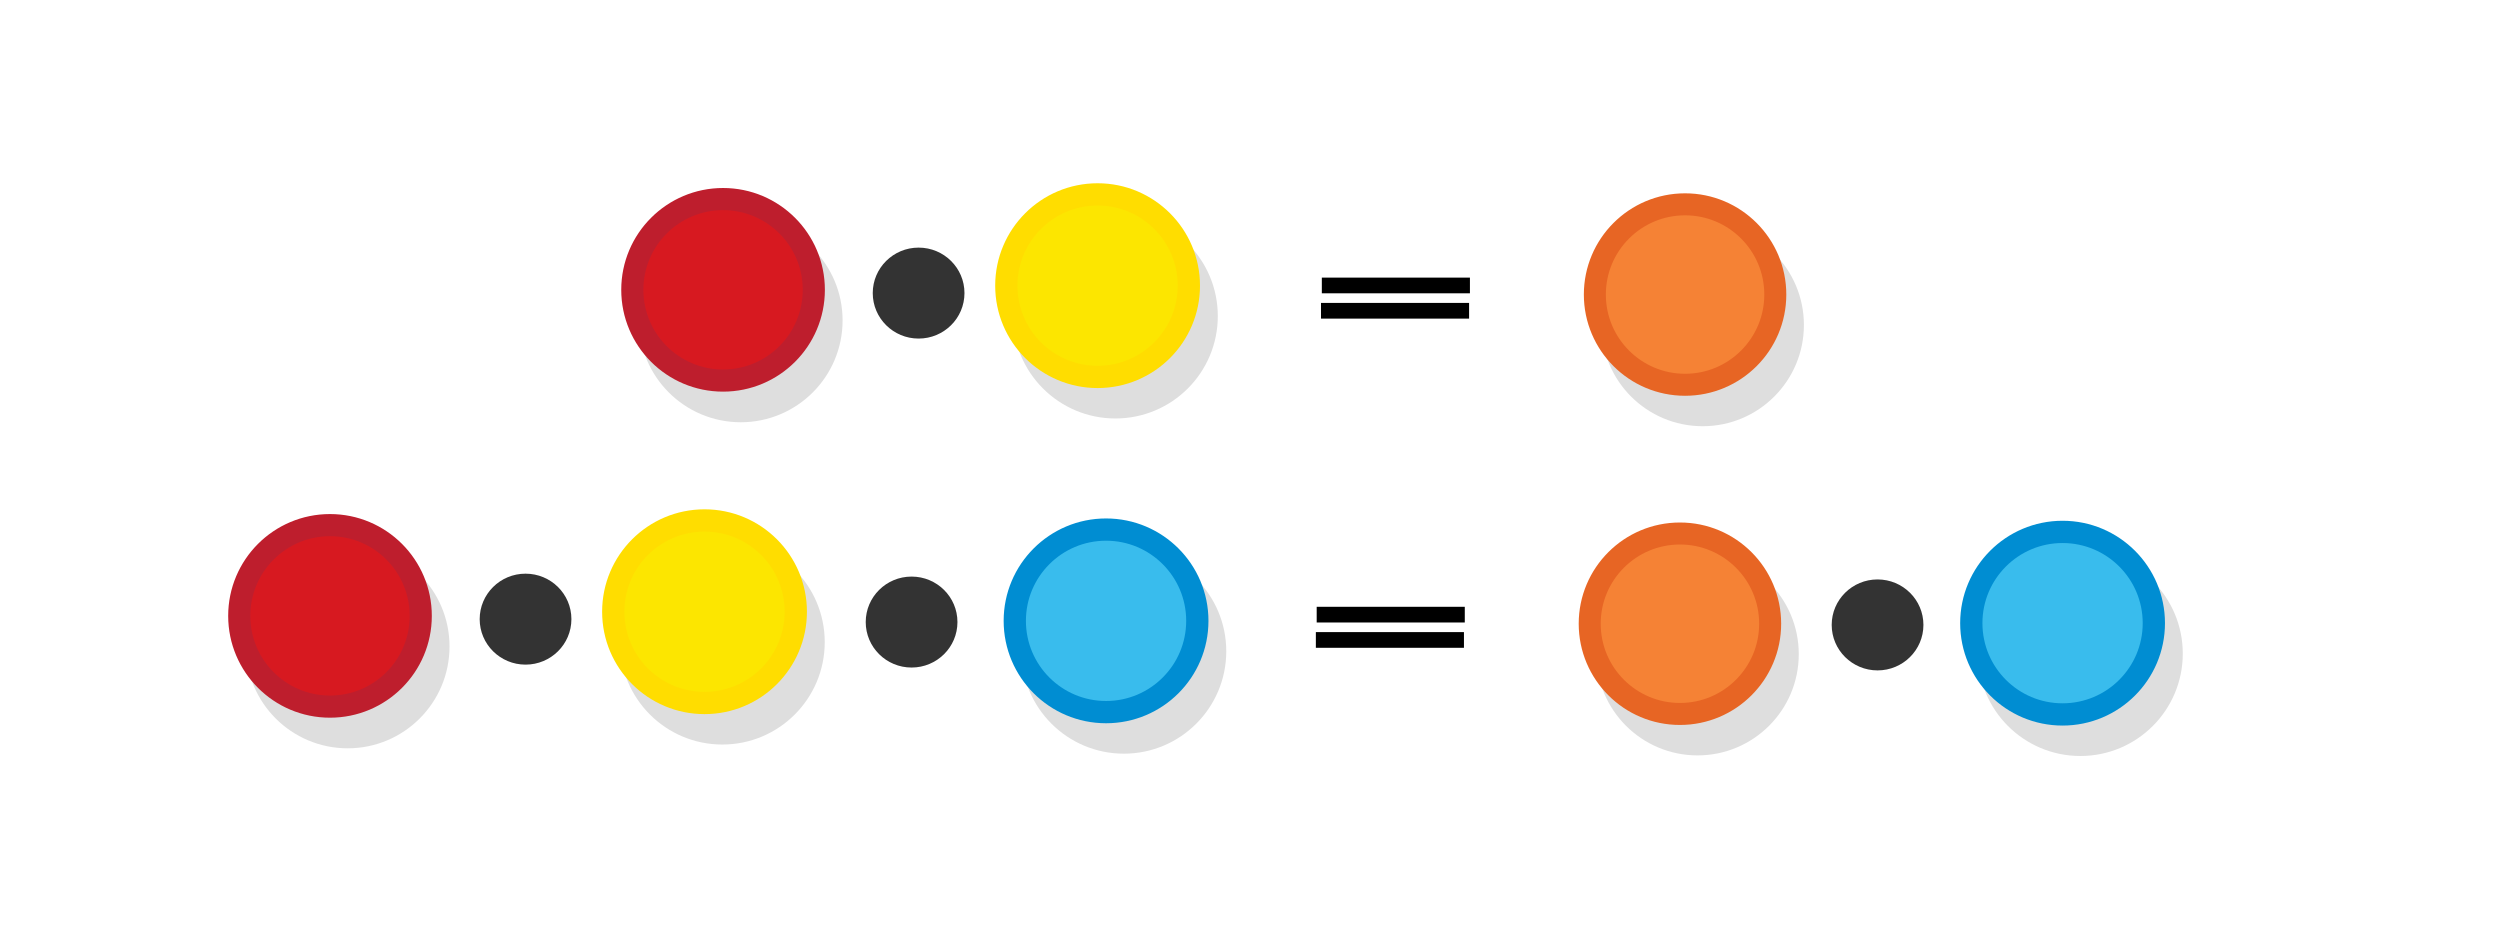
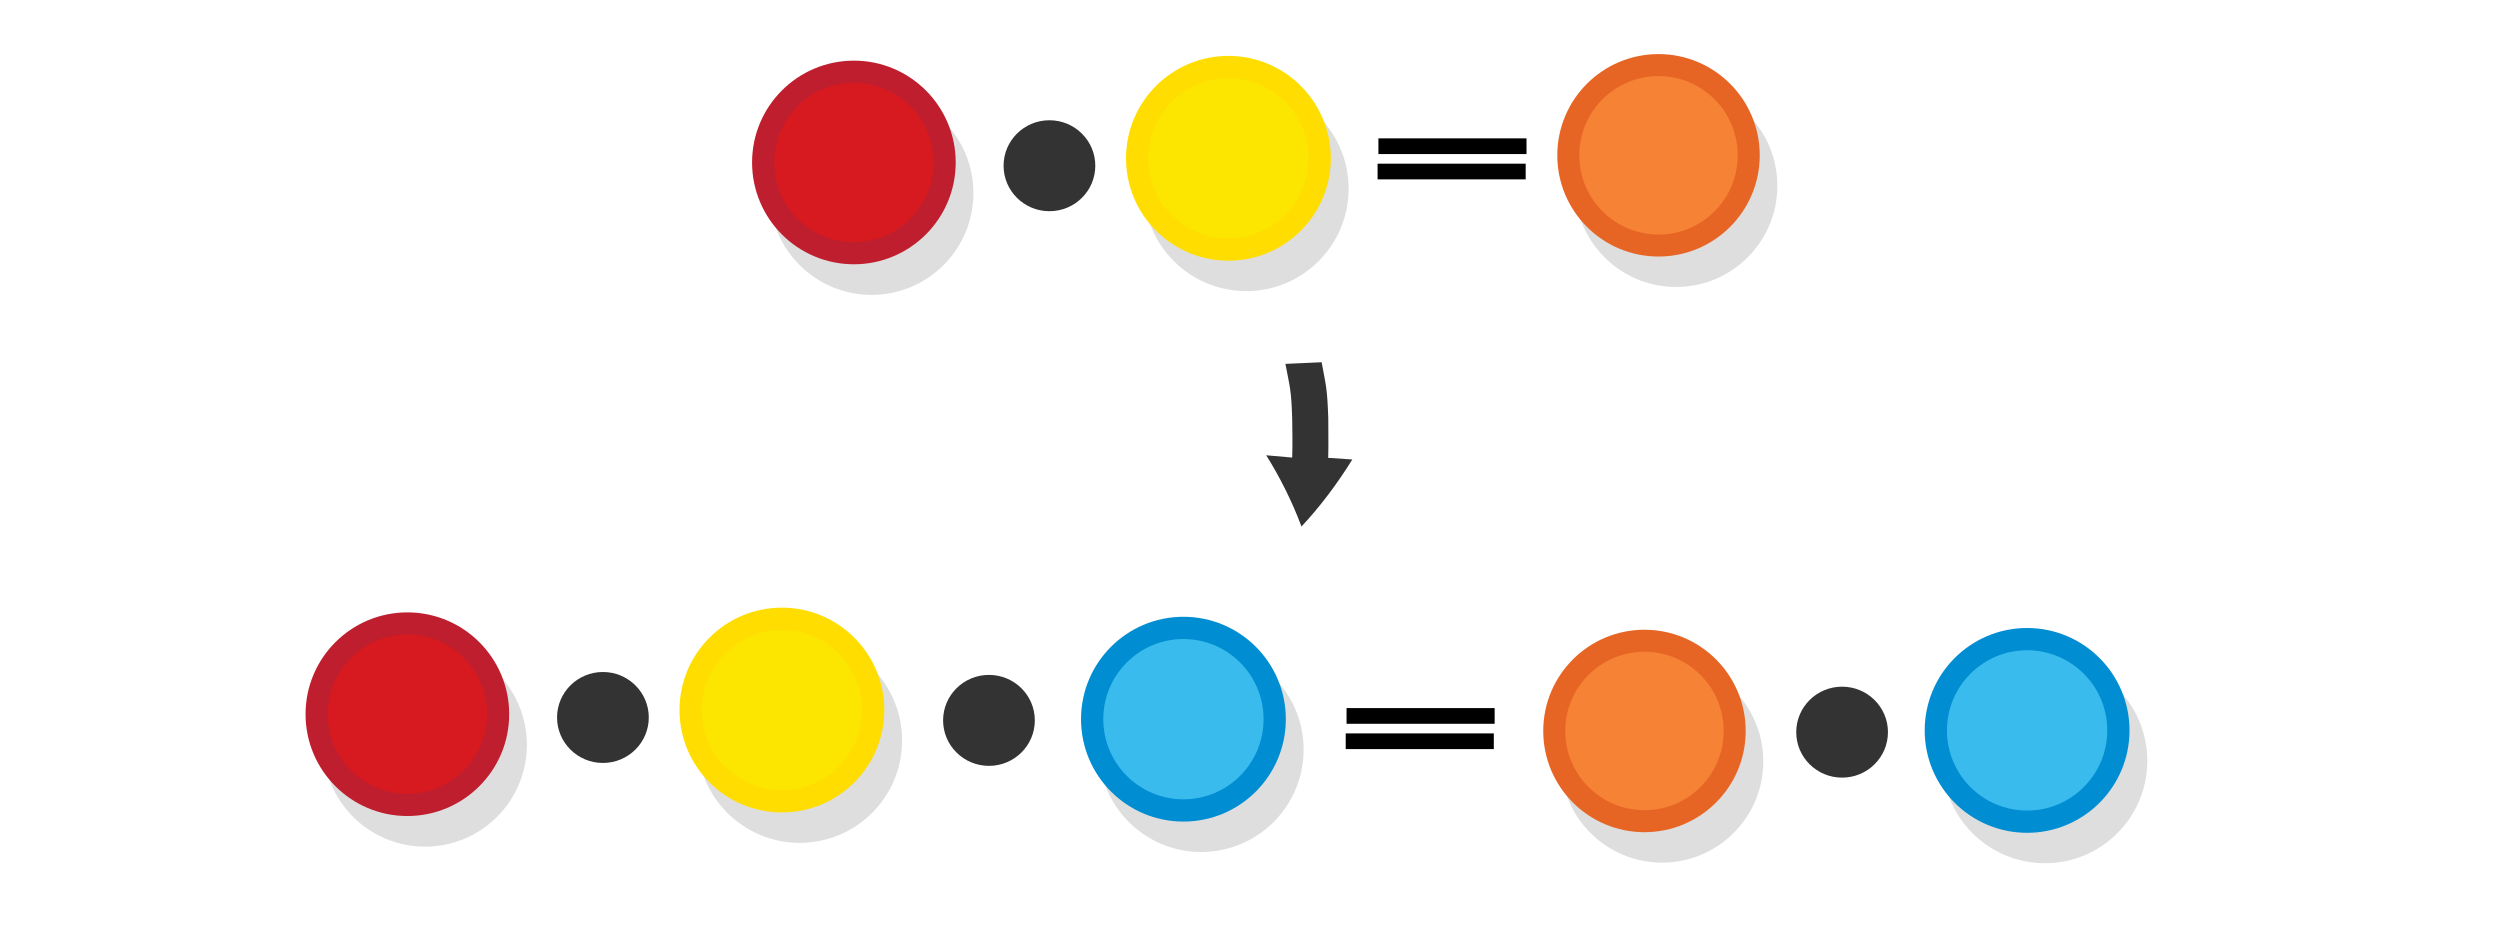
<svg xmlns="http://www.w3.org/2000/svg" viewBox="0 0 595.3 223" version="1.1" id="svg290" width="595.3" height="223">
  <defs id="defs294">
    </defs>
-   <circle cx="172.003" cy="152.906" r="21.733" id="circle258-8" style="opacity:0.13;stroke:#000000;stroke-width:5.301;stroke-miterlimit:10" />
-   <circle cx="267.614" cy="155.081" r="21.733" id="circle260-7" style="opacity:0.13;stroke:#000000;stroke-width:5.301;stroke-miterlimit:10" />
-   <circle fill="#fce600" stroke="#ffdd00" cx="167.762" cy="145.662" r="21.733" id="circle272-3" style="stroke-width:5.301;stroke-miterlimit:10" />
-   <circle fill="#39bced" stroke="#008dd2" cx="263.374" cy="147.837" r="21.733" id="circle274-5" style="stroke-width:5.301;stroke-miterlimit:10" />
-   <ellipse style="fill:#333333;fill-rule:evenodd;stroke-width:1.627" id="path357-1" cx="217.067" cy="148.125" rx="10.921" ry="10.829" />
-   <circle cx="82.795" cy="153.944" r="21.609" id="circle3369-5" style="opacity:0.13;stroke:#000000;stroke-width:5.271;stroke-miterlimit:10" />
-   <circle fill="#d71920" stroke="#be1e2d" cx="78.579" cy="146.653" r="21.609" id="circle3383-7" style="stroke-width:5.271;stroke-miterlimit:10" />
-   <ellipse style="fill:#333333;fill-rule:evenodd;stroke-width:1.627" id="path357-4-0" cx="125.142" cy="147.432" rx="10.921" ry="10.829" />
-   <circle cx="495.38" cy="155.634" r="21.733" id="circle260-7-6" style="opacity:0.13;stroke:#000000;stroke-width:5.301;stroke-miterlimit:10" />
-   <circle fill="#39bced" stroke="#008dd2" cx="491.139" cy="148.389" r="21.733" id="circle274-5-2" style="stroke-width:5.301;stroke-miterlimit:10" />
-   <ellipse style="fill:#333333;fill-rule:evenodd;stroke-width:1.627" id="path357-1-9" cx="447.084" cy="148.806" rx="10.921" ry="10.829" />
-   <circle cx="404.219" cy="155.772" r="21.484" id="circle3371" style="opacity:0.13;stroke:#000000;stroke-width:5.24;stroke-miterlimit:10" />
-   <circle fill="#f58235" stroke="#e76524" cx="400.026" cy="148.523" r="21.484" id="circle3385" style="stroke-width:5.24;stroke-miterlimit:10" />
-   <rect style="fill:#000000;fill-rule:evenodd;stroke-width:0.688" id="rect42" width="35.264" height="3.737" x="313.53" y="144.49" />
-   <rect style="fill:#000000;fill-rule:evenodd;stroke-width:0.688" id="rect42-3" width="35.264" height="3.737" x="313.332" y="150.516" />
-   <circle cx="265.6" cy="75.265" r="21.733" id="circle258-8-6" style="opacity:0.13;stroke:#000000;stroke-width:5.301;stroke-miterlimit:10" />
-   <circle fill="#fce600" stroke="#ffdd00" cx="261.359" cy="68.021" r="21.733" id="circle272-3-5" style="stroke-width:5.301;stroke-miterlimit:10" />
-   <circle cx="176.392" cy="76.303" r="21.609" id="circle3369-5-6" style="opacity:0.13;stroke:#000000;stroke-width:5.271;stroke-miterlimit:10" />
-   <circle fill="#d71920" stroke="#be1e2d" cx="172.175" cy="69.012" r="21.609" id="circle3383-7-2" style="stroke-width:5.271;stroke-miterlimit:10" />
-   <ellipse style="fill:#333333;fill-rule:evenodd;stroke-width:1.627" id="path357-4-0-9" cx="218.739" cy="69.791" rx="10.921" ry="10.829" />
-   <circle cx="405.442" cy="77.387" r="21.484" id="circle3371-0" style="opacity:0.13;stroke:#000000;stroke-width:5.24;stroke-miterlimit:10" />
-   <circle fill="#f58235" stroke="#e76524" cx="401.25" cy="70.138" r="21.484" id="circle3385-9" style="stroke-width:5.24;stroke-miterlimit:10" />
-   <rect style="fill:#000000;fill-rule:evenodd;stroke-width:0.688" id="rect42-36" width="35.264" height="3.737" x="314.754" y="66.105" />
-   <rect style="fill:#000000;fill-rule:evenodd;stroke-width:0.688" id="rect42-3-0" width="35.264" height="3.737" x="314.556" y="72.131" />
+   <circle cx="190.428" cy="176.319" r="21.733" id="circle258-8" style="opacity:0.13;stroke:#000000;stroke-width:5.301;stroke-miterlimit:10" />
+   <circle cx="286.039" cy="178.494" r="21.733" id="circle260-7" style="opacity:0.13;stroke:#000000;stroke-width:5.301;stroke-miterlimit:10" />
+   <circle cx="186.187" cy="169.075" r="21.733" id="circle272-3" style="fill:#fce600;stroke:#ffdd00;stroke-width:5.301;stroke-miterlimit:10" />
+   <circle cx="281.798" cy="171.25" r="21.733" id="circle274-5" style="fill:#39bced;stroke:#008dd2;stroke-width:5.301;stroke-miterlimit:10" />
+   <ellipse style="fill:#333333;fill-rule:evenodd;stroke-width:1.627" id="path357-1" cx="235.492" cy="171.538" rx="10.921" ry="10.829" />
+   <circle cx="101.22" cy="177.357" r="21.609" id="circle3369-5" style="opacity:0.13;stroke:#000000;stroke-width:5.271;stroke-miterlimit:10" />
+   <circle cx="97.003" cy="170.066" r="21.609" id="circle3383-7" style="fill:#d71920;stroke:#be1e2d;stroke-width:5.271;stroke-miterlimit:10" />
+   <ellipse style="fill:#333333;fill-rule:evenodd;stroke-width:1.627" id="path357-4-0" cx="143.567" cy="170.845" rx="10.921" ry="10.829" />
+   <circle cx="486.935" cy="181.168" r="21.733" id="circle260-7-6" style="opacity:0.13;stroke:#000000;stroke-width:5.301;stroke-miterlimit:10" />
+   <circle cx="482.694" cy="173.924" r="21.733" id="circle274-5-2" style="fill:#39bced;stroke:#008dd2;stroke-width:5.301;stroke-miterlimit:10" />
+   <ellipse style="fill:#333333;fill-rule:evenodd;stroke-width:1.627" id="path357-1-9" cx="438.639" cy="174.341" rx="10.921" ry="10.829" />
+   <circle cx="395.773" cy="181.306" r="21.484" id="circle3371" style="opacity:0.13;stroke:#000000;stroke-width:5.24;stroke-miterlimit:10" />
+   <circle cx="391.581" cy="174.058" r="21.484" id="circle3385" style="fill:#f58235;stroke:#e76524;stroke-width:5.24;stroke-miterlimit:10" />
+   <rect style="fill:#000000;fill-rule:evenodd;stroke-width:0.688" id="rect42" width="35.264" height="3.737" x="320.641" y="168.61" />
+   <rect style="fill:#000000;fill-rule:evenodd;stroke-width:0.688" id="rect42-3" width="35.264" height="3.737" x="320.443" y="174.636" />
+   <circle cx="296.752" cy="44.938" r="21.733" id="circle258-8-6" style="opacity:0.13;stroke:#000000;stroke-width:5.301;stroke-miterlimit:10" />
+   <circle cx="292.512" cy="37.694" r="21.733" id="circle272-3-5" style="fill:#fce600;stroke:#ffdd00;stroke-width:5.301;stroke-miterlimit:10" />
+   <circle cx="207.544" cy="45.976" r="21.609" id="circle3369-5-6" style="opacity:0.13;stroke:#000000;stroke-width:5.271;stroke-miterlimit:10" />
+   <circle cx="203.328" cy="38.685" r="21.609" id="circle3383-7-2" style="fill:#d71920;stroke:#be1e2d;stroke-width:5.271;stroke-miterlimit:10" />
+   <ellipse style="fill:#333333;fill-rule:evenodd;stroke-width:1.627" id="path357-4-0-9" cx="249.892" cy="39.464" rx="10.921" ry="10.829" />
+   <circle cx="399.118" cy="44.232" r="21.484" id="circle3371-0" style="opacity:0.13;stroke:#000000;stroke-width:5.24;stroke-miterlimit:10" />
+   <circle cx="394.926" cy="36.983" r="21.484" id="circle3385-9" style="fill:#f58235;stroke:#e76524;stroke-width:5.24;stroke-miterlimit:10" />
+   <rect style="fill:#000000;fill-rule:evenodd;stroke-width:0.688" id="rect42-36" width="35.264" height="3.737" x="328.229" y="32.949" />
+   <rect style="fill:#000000;fill-rule:evenodd;stroke-width:0.688" id="rect42-3-0" width="35.264" height="3.737" x="328.031" y="38.975" />
+   <path d="m 314.706,86.255 c 1.046,5.718 1.328,5.963 1.582,13.298 0.006,2.163 0.061,7.435 -0.004,8.685 l -0.014,0.788 5.745,0.389 c -3.626,5.832 -7.655,11.203 -12.106,15.954 -2.273,-6.045 -5.137,-11.747 -8.398,-16.959 l 6.186,0.545 0.014,-0.788 c 0.065,-1.251 0.052,-6.461 -0.02,-8.586 -0.211,-6.836 -0.541,-7.317 -1.61,-12.935 z" id="path1881-4" style="fill:#333333;stroke-width:0.562" />
</svg>
